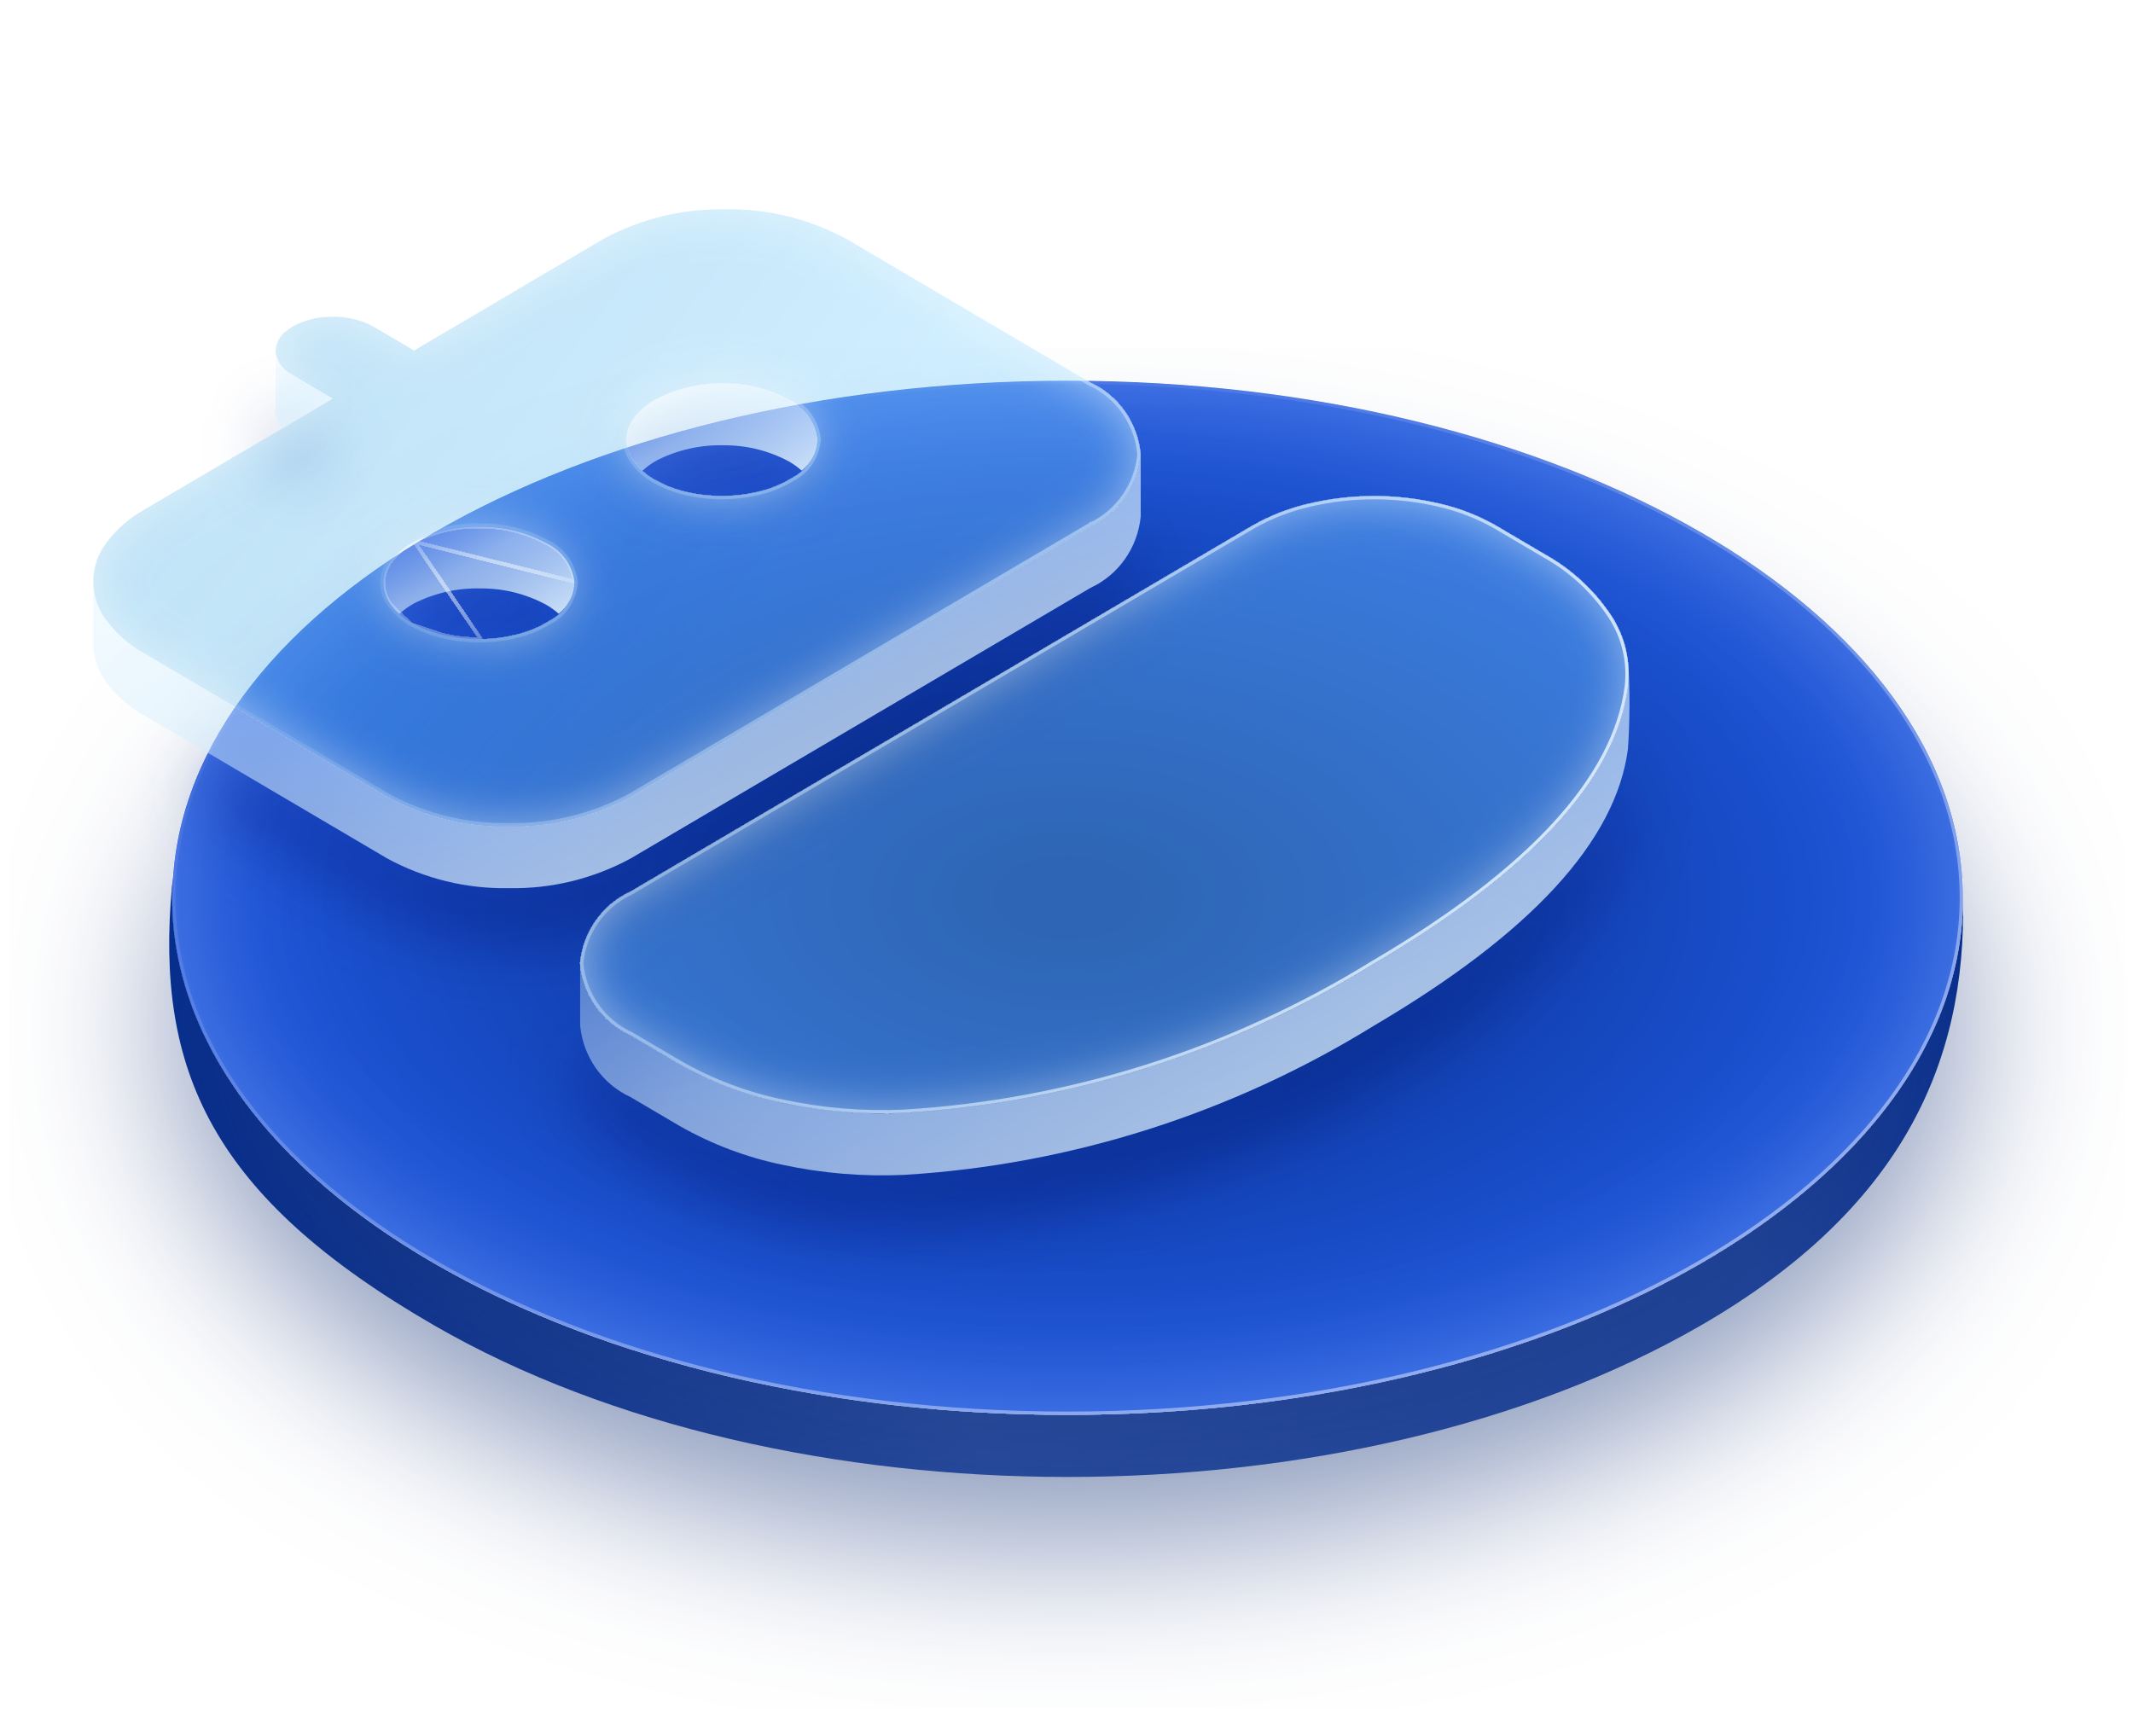
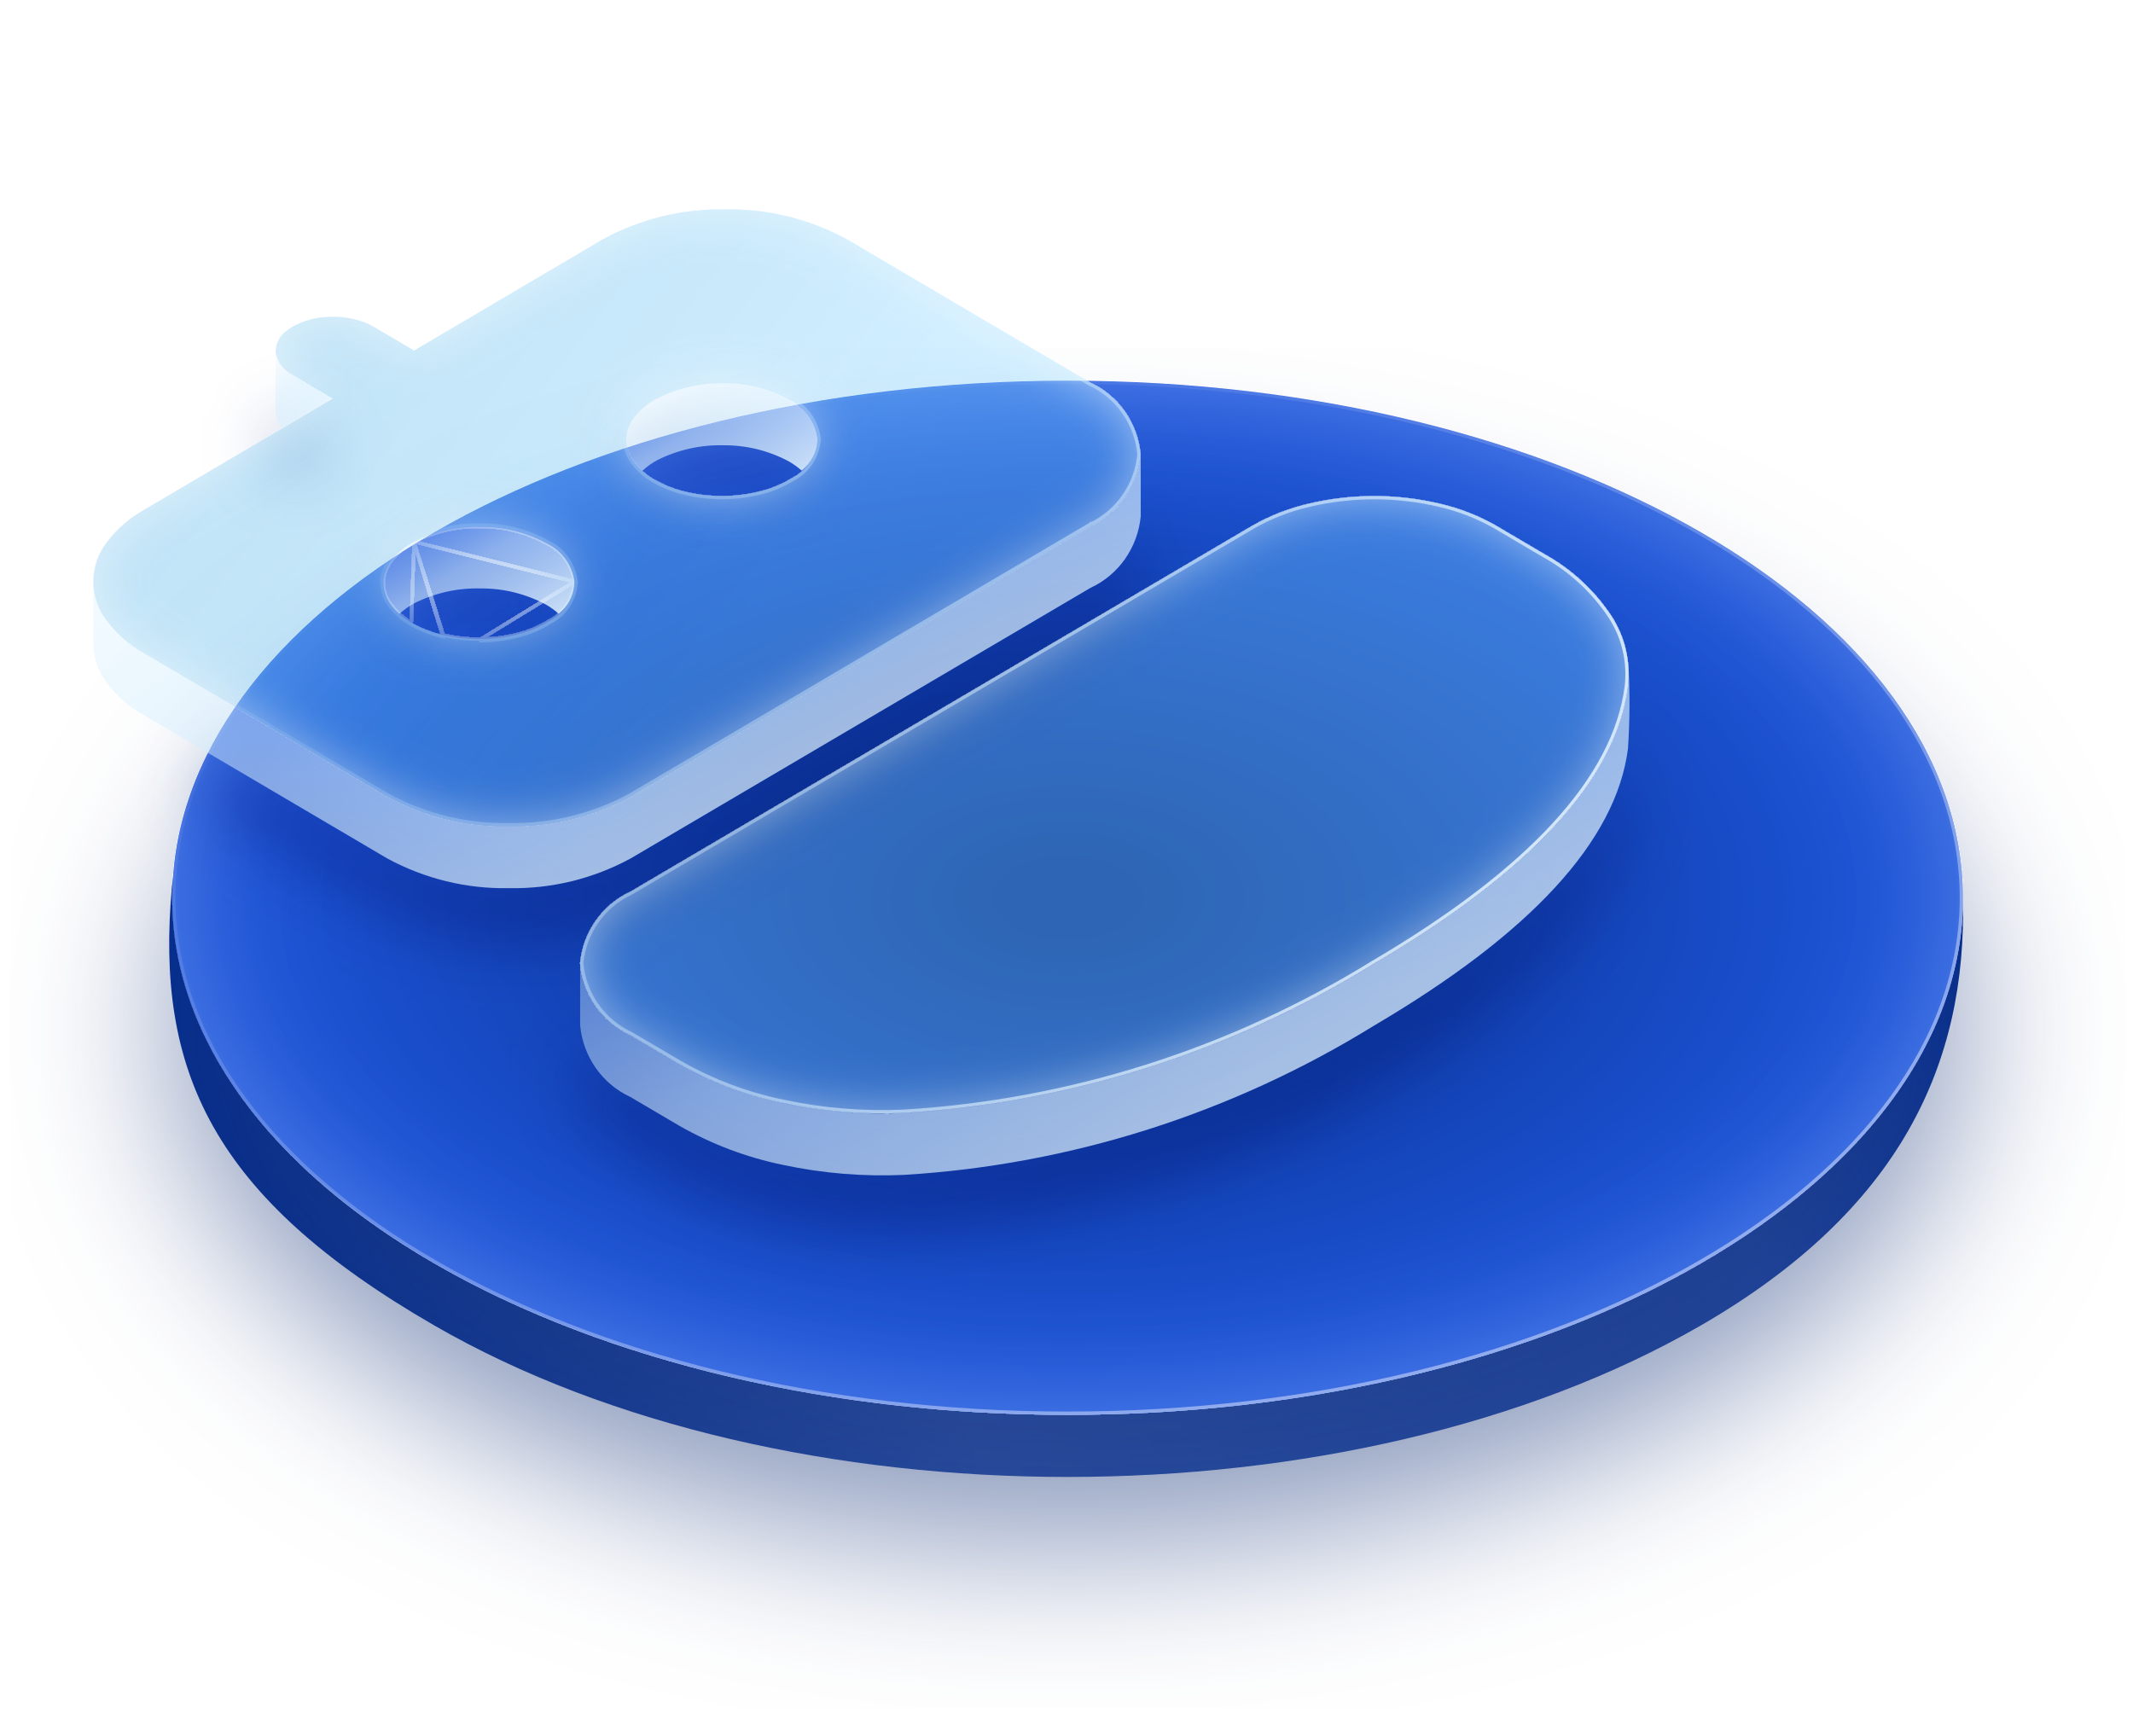
<svg xmlns="http://www.w3.org/2000/svg" width="86" height="70" viewBox="0 0 86 70" fill="none">
-   <path d="M79.142 36.214C79.142 41.546 75.605 46.876 68.569 50.945C54.471 59.087 31.614 59.088 17.516 50.945C9.993 46.599 6.525 40.812 7.033 35.121C6.989 35.326 6.956 35.533 6.933 35.742C6.255 43.171 8.541 48.274 17.516 53.452C31.614 61.595 54.471 61.593 68.569 53.452C76.641 48.788 79.307 42.875 79.142 36.214Z" fill="url(#paint0_linear_220_14890)" />
-   <g filter="url(#filter0_di_220_14890)">
-     <path d="M43.044 57.052C62.981 57.052 79.144 47.717 79.144 36.202C79.144 24.687 62.981 15.352 43.044 15.352C23.107 15.352 6.944 24.687 6.944 36.202C6.944 47.717 23.107 57.052 43.044 57.052Z" fill="url(#paint1_radial_220_14890)" />
-     <path d="M79.078 36.202C79.078 41.926 75.061 47.121 68.538 50.889C62.017 54.655 53.003 56.987 43.044 56.987C33.085 56.987 24.072 54.655 17.55 50.889C11.028 47.121 7.01 41.926 7.01 36.202C7.01 30.478 11.028 25.283 17.55 21.515C24.072 17.749 33.085 15.417 43.044 15.417C53.003 15.417 62.017 17.749 68.538 21.515C75.061 25.283 79.078 30.478 79.078 36.202Z" stroke="url(#paint2_linear_220_14890)" stroke-width="0.131" stroke-linejoin="round" />
+   <path d="M79.142 36.214C79.142 41.546 75.605 46.876 68.569 50.945C54.471 59.087 31.614 59.088 17.517 50.945C9.993 46.599 6.525 40.812 7.034 35.121C6.989 35.326 6.956 35.533 6.933 35.742C6.255 43.171 8.541 48.274 17.517 53.452C31.614 61.594 54.471 61.593 68.569 53.452C76.641 48.788 79.307 42.875 79.142 36.214Z" fill="url(#paint0_linear_5368_1219)" />
+   <g filter="url(#filter0_di_5368_1219)">
+     <path d="M43.044 57.052C62.982 57.052 79.144 47.717 79.144 36.202C79.144 24.686 62.982 15.351 43.044 15.351C23.107 15.351 6.945 24.686 6.945 36.202C6.945 47.717 23.107 57.052 43.044 57.052Z" fill="url(#paint1_radial_5368_1219)" />
+     <path d="M79.079 36.202C79.079 41.926 75.061 47.121 68.538 50.888C62.017 54.655 53.004 56.986 43.044 56.986C33.085 56.986 24.072 54.655 17.551 50.888C11.028 47.121 7.01 41.926 7.01 36.202C7.01 30.477 11.028 25.282 17.551 21.515C24.072 17.749 33.085 15.417 43.044 15.417C53.004 15.417 62.017 17.749 68.538 21.515C75.061 25.282 79.079 30.477 79.079 36.202Z" stroke="url(#paint2_linear_5368_1219)" stroke-width="0.131" stroke-linejoin="round" />
  </g>
-   <g style="mix-blend-mode:multiply" filter="url(#filter1_f_220_14890)">
-     <path d="M21.793 23.855C21.052 23.588 20.223 23.45 19.383 23.454C18.535 23.439 17.694 23.563 16.933 23.817C16.618 23.924 16.339 24.074 16.114 24.258C15.931 24.409 15.823 24.594 15.806 24.788C15.801 24.982 15.89 25.171 16.059 25.326C16.154 25.417 16.265 25.499 16.39 25.571C16.556 25.472 16.738 25.385 16.933 25.314C17.694 25.06 18.535 24.936 19.383 24.952C20.223 24.947 21.052 25.085 21.793 25.352C21.951 25.413 22.099 25.485 22.237 25.565C22.414 25.473 22.558 25.356 22.659 25.221C22.76 25.087 22.815 24.939 22.819 24.788C22.779 24.587 22.664 24.395 22.485 24.232C22.305 24.069 22.067 23.939 21.793 23.855V23.855Z" fill="#083090" fill-opacity="0.4" />
-     <path d="M31.592 18.192C30.851 17.925 30.023 17.788 29.182 17.792C28.334 17.776 27.494 17.901 26.733 18.155C26.417 18.262 26.138 18.412 25.914 18.596C25.73 18.746 25.622 18.932 25.606 19.126C25.601 19.32 25.689 19.508 25.859 19.664C25.954 19.755 26.065 19.837 26.19 19.909C26.356 19.809 26.538 19.723 26.733 19.652C27.494 19.398 28.334 19.274 29.182 19.29C30.023 19.285 30.851 19.423 31.592 19.69C31.75 19.751 31.899 19.822 32.036 19.903C32.213 19.811 32.358 19.694 32.459 19.559C32.559 19.425 32.614 19.277 32.619 19.126C32.579 18.925 32.464 18.733 32.284 18.57C32.105 18.407 31.867 18.277 31.592 18.192V18.192Z" fill="#083090" fill-opacity="0.4" />
-     <path d="M11.398 19.306L13.428 18.11L11.796 17.147C11.625 17.065 11.475 16.944 11.358 16.793C11.242 16.642 11.161 16.465 11.124 16.276C11.124 16.276 11.086 18.443 11.124 18.772C11.159 18.974 11.255 19.161 11.398 19.306V19.306Z" fill="#083090" fill-opacity="0.4" />
-     <path d="M43.963 25.764C44.521 25.508 45.004 25.106 45.361 24.598C45.718 24.091 45.937 23.496 45.996 22.874V20.379C45.937 21.001 45.718 21.596 45.361 22.103C45.004 22.611 44.521 23.013 43.963 23.269L25.429 34.178C23.92 34.996 22.231 35.408 20.523 35.375C18.814 35.408 17.125 34.996 15.616 34.178L9.08 30.37C9.08 30.757 8.2 32.359 8.2 32.359L15.616 36.673C17.125 37.491 18.814 37.903 20.523 37.87C22.231 37.904 23.92 37.491 25.429 36.673L43.963 25.764Z" fill="#083090" fill-opacity="0.4" />
-     <path d="M65.669 29.017C65.683 29.262 65.674 29.507 65.642 29.75C65.16 33.487 61.704 37.208 55.403 40.919C49.66 44.466 43.156 46.532 36.454 46.937C34.813 47.012 33.17 46.876 31.562 46.532C30.105 46.231 28.702 45.702 27.404 44.963L25.425 43.797C24.866 43.541 24.384 43.139 24.028 42.631C23.671 42.124 23.453 41.529 23.395 40.907C23.395 40.907 23.395 42.319 23.395 43.402C23.453 44.024 23.671 44.619 24.028 45.127C24.384 45.634 24.866 46.036 25.425 46.292L27.404 47.458C28.702 48.197 30.105 48.727 31.562 49.027C33.17 49.371 34.813 49.508 36.454 49.432C43.156 49.027 49.66 46.961 55.403 43.414C61.704 39.703 65.16 35.983 65.642 32.246C65.714 31.171 65.723 30.093 65.669 29.017V29.017Z" fill="#083090" fill-opacity="0.4" />
+   <g style="mix-blend-mode:multiply" filter="url(#filter1_f_5368_1219)">
+     <path d="M21.793 23.855C21.052 23.588 20.223 23.45 19.383 23.455C18.535 23.439 17.694 23.563 16.933 23.817C16.618 23.924 16.339 24.075 16.114 24.259C15.931 24.409 15.823 24.594 15.806 24.789C15.801 24.982 15.89 25.171 16.059 25.327C16.154 25.417 16.265 25.499 16.39 25.571C16.556 25.472 16.738 25.386 16.933 25.314C17.694 25.061 18.535 24.936 19.383 24.952C20.223 24.948 21.052 25.085 21.793 25.352C21.951 25.413 22.099 25.485 22.237 25.565C22.414 25.474 22.558 25.356 22.659 25.222C22.76 25.087 22.815 24.939 22.819 24.789C22.779 24.587 22.664 24.396 22.485 24.232C22.305 24.069 22.067 23.939 21.793 23.855Z" fill="#083090" fill-opacity="0.4" />
+     <path d="M31.592 18.193C30.851 17.926 30.023 17.788 29.182 17.793C28.334 17.777 27.494 17.901 26.733 18.155C26.417 18.262 26.138 18.413 25.914 18.597C25.73 18.747 25.622 18.932 25.606 19.127C25.601 19.32 25.689 19.509 25.859 19.665C25.954 19.755 26.065 19.837 26.19 19.909C26.356 19.81 26.538 19.724 26.733 19.652C27.494 19.399 28.334 19.274 29.182 19.29C30.023 19.286 30.851 19.423 31.592 19.69C31.75 19.752 31.899 19.823 32.036 19.903C32.213 19.812 32.358 19.694 32.459 19.56C32.559 19.425 32.614 19.277 32.619 19.127C32.579 18.925 32.464 18.734 32.284 18.57C32.105 18.407 31.867 18.277 31.592 18.193Z" fill="#083090" fill-opacity="0.4" />
+     <path d="M11.399 19.306L13.429 18.11L11.796 17.147C11.625 17.065 11.475 16.944 11.359 16.793C11.242 16.642 11.162 16.465 11.124 16.277C11.124 16.277 11.086 18.443 11.124 18.772C11.159 18.974 11.255 19.161 11.399 19.306Z" fill="#083090" fill-opacity="0.4" />
+     <path d="M43.963 25.764C44.521 25.508 45.004 25.106 45.361 24.599C45.718 24.091 45.937 23.496 45.996 22.874V20.379C45.937 21.001 45.718 21.596 45.361 22.103C45.004 22.611 44.521 23.013 43.963 23.269L25.429 34.178C23.92 34.996 22.231 35.408 20.523 35.375C18.814 35.408 17.125 34.996 15.616 34.178L9.08 30.37C9.08 30.758 8.2 32.359 8.2 32.359L15.616 36.673C17.125 37.491 18.814 37.903 20.523 37.871C22.231 37.904 23.92 37.491 25.429 36.673L43.963 25.764Z" fill="#083090" fill-opacity="0.4" />
+     <path d="M65.669 29.017C65.683 29.262 65.674 29.508 65.642 29.751C65.16 33.488 61.704 37.209 55.403 40.919C49.66 44.466 43.156 46.532 36.454 46.937C34.813 47.013 33.17 46.876 31.562 46.532C30.105 46.232 28.702 45.703 27.404 44.963L25.425 43.797C24.866 43.541 24.384 43.139 24.028 42.632C23.671 42.124 23.453 41.529 23.395 40.907C23.395 40.907 23.395 42.319 23.395 43.403C23.453 44.024 23.671 44.619 24.028 45.127C24.384 45.634 24.866 46.037 25.425 46.293L27.404 47.458C28.702 48.198 30.105 48.727 31.562 49.027C33.17 49.372 34.813 49.508 36.454 49.432C43.156 49.027 49.66 46.962 55.403 43.414C61.704 39.704 65.16 35.983 65.642 32.246C65.714 31.171 65.723 30.093 65.669 29.017Z" fill="#083090" fill-opacity="0.4" />
  </g>
-   <g filter="url(#filter2_b_220_14890)">
-     <path d="M22.036 21.906C21.221 21.463 20.311 21.234 19.387 21.241C18.455 21.215 17.531 21.422 16.695 21.843C16.348 22.021 16.042 22.271 15.795 22.577C15.593 22.827 15.475 23.135 15.457 23.458C15.451 23.779 15.548 24.093 15.734 24.352C15.839 24.502 15.961 24.638 16.098 24.758C16.28 24.593 16.481 24.45 16.695 24.331C17.531 23.91 18.455 23.703 19.387 23.729C20.311 23.722 21.221 23.951 22.036 24.394C22.209 24.496 22.373 24.614 22.524 24.748C22.718 24.596 22.877 24.401 22.988 24.177C23.099 23.954 23.159 23.708 23.164 23.458C23.12 23.123 22.994 22.805 22.797 22.533C22.599 22.262 22.337 22.046 22.036 21.906V21.906Z" fill="url(#paint3_linear_220_14890)" />
-     <path d="M31.833 16.135C31.018 15.693 30.108 15.464 29.184 15.472C28.253 15.445 27.329 15.651 26.494 16.072C26.146 16.25 25.839 16.5 25.592 16.806C25.39 17.055 25.272 17.364 25.254 17.686C25.248 18.007 25.346 18.321 25.531 18.58C25.636 18.73 25.758 18.867 25.895 18.987C26.077 18.82 26.278 18.676 26.494 18.558C27.329 18.137 28.253 17.931 29.184 17.956C30.108 17.95 31.018 18.178 31.833 18.621C32.006 18.724 32.17 18.843 32.321 18.977C32.516 18.824 32.674 18.629 32.785 18.406C32.896 18.183 32.956 17.937 32.961 17.686C32.917 17.352 32.79 17.034 32.593 16.762C32.396 16.491 32.134 16.275 31.833 16.135V16.135Z" fill="url(#paint4_linear_220_14890)" />
-     <path d="M11.396 17.251L13.427 16.055L11.793 15.092C11.623 15.01 11.473 14.889 11.357 14.738C11.24 14.586 11.159 14.41 11.122 14.221C11.122 14.221 11.084 16.388 11.122 16.716C11.157 16.919 11.253 17.105 11.396 17.251V17.251Z" fill="url(#paint5_linear_220_14890)" />
-     <path d="M43.96 23.709C44.519 23.453 45.001 23.051 45.358 22.543C45.715 22.036 45.934 21.441 45.993 20.819V18.324C45.934 18.946 45.715 19.541 45.358 20.048C45.001 20.556 44.519 20.958 43.96 21.214L25.426 32.122C23.917 32.941 22.229 33.353 20.52 33.32C18.811 33.353 17.123 32.941 15.614 32.122L5.794 26.338C5.207 26.011 4.694 25.561 4.289 25.017C3.956 24.565 3.771 24.017 3.761 23.452V25.947C3.771 26.513 3.956 27.061 4.289 27.512C4.694 28.056 5.207 28.506 5.794 28.833L15.614 34.618C17.123 35.436 18.811 35.848 20.52 35.815C22.229 35.848 23.917 35.436 25.426 34.618L43.96 23.709Z" fill="url(#paint6_linear_220_14890)" />
-     <path d="M65.665 26.961C65.678 27.206 65.669 27.452 65.638 27.695C65.156 31.432 61.7 35.153 55.398 38.864C49.655 42.411 43.151 44.476 36.45 44.882C34.809 44.957 33.165 44.821 31.558 44.477C30.1 44.176 28.698 43.647 27.4 42.907L25.42 41.742C24.862 41.486 24.38 41.084 24.023 40.576C23.667 40.069 23.448 39.474 23.39 38.852C23.39 38.852 23.39 40.264 23.39 41.347C23.448 41.969 23.667 42.564 24.023 43.071C24.38 43.579 24.862 43.981 25.42 44.237L27.4 45.403C28.698 46.142 30.1 46.672 31.558 46.972C33.165 47.316 34.809 47.452 36.45 47.377C43.151 46.972 49.655 44.906 55.398 41.359C61.7 37.648 65.156 33.928 65.638 30.191C65.709 29.116 65.718 28.037 65.665 26.961V26.961Z" fill="url(#paint7_linear_220_14890)" />
+   <g filter="url(#filter2_b_5368_1219)">
+     <path d="M22.036 21.906C21.221 21.463 20.311 21.234 19.387 21.241C18.455 21.215 17.531 21.422 16.695 21.843C16.348 22.021 16.041 22.271 15.794 22.577C15.593 22.826 15.475 23.135 15.456 23.458C15.451 23.779 15.548 24.093 15.734 24.352C15.839 24.502 15.961 24.638 16.098 24.758C16.28 24.593 16.481 24.45 16.695 24.331C17.531 23.91 18.455 23.703 19.387 23.729C20.311 23.722 21.221 23.951 22.036 24.394C22.209 24.496 22.372 24.614 22.524 24.748C22.718 24.596 22.877 24.401 22.988 24.177C23.099 23.954 23.159 23.708 23.164 23.458C23.12 23.123 22.994 22.805 22.796 22.533C22.599 22.262 22.337 22.046 22.036 21.906Z" fill="url(#paint3_linear_5368_1219)" />
+     <path d="M31.833 16.135C31.018 15.692 30.108 15.464 29.184 15.471C28.253 15.445 27.329 15.651 26.494 16.072C26.146 16.25 25.839 16.5 25.592 16.806C25.39 17.055 25.272 17.363 25.254 17.686C25.248 18.007 25.346 18.321 25.531 18.58C25.636 18.73 25.758 18.867 25.895 18.987C26.077 18.82 26.278 18.676 26.494 18.558C27.329 18.137 28.253 17.931 29.184 17.956C30.108 17.95 31.018 18.178 31.833 18.621C32.006 18.724 32.17 18.842 32.321 18.976C32.516 18.824 32.674 18.629 32.785 18.406C32.896 18.183 32.956 17.937 32.961 17.686C32.917 17.352 32.79 17.034 32.593 16.762C32.396 16.491 32.134 16.275 31.833 16.135Z" fill="url(#paint4_linear_5368_1219)" />
+     <path d="M11.396 17.25L13.426 16.054L11.793 15.091C11.623 15.01 11.473 14.888 11.357 14.737C11.24 14.586 11.159 14.409 11.121 14.221C11.121 14.221 11.084 16.387 11.121 16.716C11.157 16.919 11.253 17.105 11.396 17.25Z" fill="url(#paint5_linear_5368_1219)" />
+     <path d="M43.96 23.709C44.519 23.453 45.001 23.05 45.358 22.543C45.715 22.035 45.934 21.44 45.993 20.819V18.323C45.934 18.945 45.715 19.54 45.358 20.048C45.001 20.555 44.519 20.957 43.96 21.213L25.426 32.122C23.917 32.941 22.229 33.353 20.52 33.32C18.811 33.353 17.123 32.94 15.614 32.122L5.794 26.337C5.207 26.011 4.694 25.56 4.289 25.017C3.956 24.565 3.771 24.017 3.761 23.452V25.947C3.771 26.512 3.956 27.06 4.289 27.512C4.694 28.056 5.207 28.506 5.794 28.833L15.614 34.617C17.123 35.436 18.811 35.848 20.52 35.815C22.229 35.848 23.917 35.436 25.426 34.617L43.96 23.709Z" fill="url(#paint6_linear_5368_1219)" />
+     <path d="M65.665 26.961C65.678 27.206 65.669 27.452 65.638 27.695C65.156 31.432 61.7 35.153 55.398 38.864C49.655 42.411 43.151 44.476 36.45 44.882C34.809 44.957 33.165 44.821 31.558 44.476C30.101 44.176 28.698 43.647 27.4 42.907L25.42 41.742C24.862 41.486 24.38 41.084 24.023 40.576C23.667 40.068 23.448 39.474 23.39 38.852C23.39 38.852 23.39 40.264 23.39 41.347C23.448 41.969 23.667 42.564 24.023 43.071C24.38 43.579 24.862 43.981 25.42 44.237L27.4 45.403C28.698 46.142 30.101 46.671 31.558 46.972C33.165 47.316 34.809 47.452 36.45 47.377C43.151 46.971 49.655 44.906 55.398 41.359C61.7 37.648 65.156 33.927 65.638 30.19C65.709 29.116 65.719 28.037 65.665 26.961Z" fill="url(#paint7_linear_5368_1219)" />
  </g>
-   <g filter="url(#filter3_bi_220_14890)">
-     <path d="M50.503 21.195C51.208 20.794 51.965 20.497 52.753 20.315C54.5 19.9 56.317 19.9 58.063 20.315C58.851 20.497 59.61 20.794 60.315 21.195L62.286 22.356C63.351 22.946 64.263 23.786 64.948 24.806C65.51 25.651 65.754 26.675 65.636 27.689C65.154 31.426 61.698 35.147 55.396 38.857C49.653 42.404 43.149 44.47 36.447 44.875C34.807 44.951 33.163 44.815 31.556 44.47C30.099 44.17 28.696 43.641 27.398 42.901L25.418 41.736C24.86 41.48 24.378 41.077 24.021 40.57C23.665 40.062 23.446 39.467 23.388 38.846C23.447 38.224 23.666 37.63 24.023 37.122C24.381 36.615 24.863 36.213 25.421 35.957L50.504 21.194L50.503 21.195ZM11.589 13.309L11.793 13.172C12.248 12.923 12.754 12.787 13.271 12.776C13.803 12.749 14.334 12.843 14.826 13.051L15.063 13.172L16.695 14.135L24.32 9.64C25.829 8.822 27.518 8.41 29.226 8.443C30.935 8.41 32.624 8.822 34.133 9.64L43.956 15.426C44.515 15.682 44.997 16.084 45.354 16.591C45.711 17.099 45.929 17.694 45.988 18.316C45.931 18.938 45.713 19.534 45.357 20.043C45.001 20.552 44.519 20.956 43.961 21.213L25.427 32.122C23.918 32.94 22.229 33.352 20.52 33.319C18.812 33.352 17.123 32.94 15.614 32.122L5.795 26.337C5.207 26.01 4.694 25.56 4.29 25.016C3.947 24.569 3.761 24.018 3.761 23.451C3.761 22.884 3.947 22.333 4.29 21.887C4.695 21.343 5.208 20.893 5.795 20.566L13.42 16.07L11.787 15.107C11.617 15.025 11.467 14.904 11.35 14.753C11.233 14.602 11.153 14.425 11.115 14.237C11.107 14.055 11.146 13.875 11.228 13.714C11.31 13.552 11.432 13.416 11.583 13.319L11.787 13.181L11.58 13.321L11.589 13.309ZM16.696 21.843C16.349 22.021 16.043 22.271 15.796 22.577C15.594 22.826 15.476 23.134 15.457 23.457C15.452 23.778 15.549 24.092 15.735 24.351C15.961 24.664 16.252 24.922 16.585 25.108C16.988 25.338 17.422 25.507 17.872 25.609C18.369 25.725 18.878 25.78 19.388 25.773C19.895 25.769 20.4 25.702 20.892 25.574C21.333 25.463 21.755 25.284 22.143 25.043C22.436 24.895 22.685 24.67 22.865 24.391C23.044 24.113 23.148 23.79 23.165 23.457C23.122 23.121 22.997 22.801 22.799 22.529C22.602 22.256 22.339 22.039 22.037 21.898C21.222 21.455 20.312 21.226 19.388 21.234C18.456 21.209 17.531 21.419 16.696 21.843ZM26.494 16.071C26.147 16.249 25.839 16.499 25.592 16.805C25.391 17.055 25.272 17.363 25.254 17.686C25.249 18.007 25.346 18.321 25.532 18.58C25.758 18.892 26.048 19.15 26.382 19.337C26.785 19.567 27.218 19.735 27.668 19.838C28.664 20.067 29.699 20.055 30.69 19.802C31.13 19.691 31.552 19.511 31.94 19.271C32.233 19.123 32.482 18.898 32.661 18.62C32.841 18.341 32.944 18.019 32.961 17.686C32.919 17.35 32.793 17.03 32.595 16.757C32.398 16.484 32.136 16.267 31.833 16.126C31.018 15.683 30.108 15.455 29.185 15.462C28.252 15.44 27.328 15.65 26.494 16.076V16.071Z" fill="url(#paint8_linear_220_14890)" fill-opacity="0.35" />
-     <path d="M16.666 21.784L16.667 21.784C17.511 21.355 18.446 21.144 19.389 21.168C20.322 21.161 21.243 21.392 22.067 21.84C22.378 21.985 22.649 22.209 22.852 22.49C23.056 22.772 23.186 23.102 23.23 23.449L23.231 23.461L23.23 23.461C23.213 23.805 23.106 24.138 22.92 24.427C22.735 24.714 22.478 24.946 22.176 25.1C21.782 25.344 21.355 25.525 20.908 25.637C20.411 25.766 19.901 25.834 19.389 25.839M16.666 21.784L19.388 25.773M16.666 21.784C16.311 21.967 15.997 22.223 15.745 22.535M16.666 21.784L16.696 21.843M19.389 25.839L19.388 25.773M19.389 25.839C19.389 25.839 19.389 25.839 19.389 25.839L19.388 25.773M19.389 25.839C18.874 25.846 18.359 25.79 17.857 25.673M19.388 25.773C18.878 25.78 18.369 25.725 17.872 25.609M17.857 25.673C17.857 25.673 17.857 25.673 17.857 25.673L17.872 25.609M17.857 25.673C17.401 25.569 16.961 25.398 16.553 25.166M17.857 25.673C17.857 25.673 17.857 25.673 17.857 25.673L17.872 25.609M17.872 25.609L16.553 25.166M16.553 25.166C16.553 25.166 16.553 25.166 16.554 25.166L16.585 25.109L16.553 25.166C16.553 25.166 16.553 25.166 16.553 25.166ZM16.553 25.166C16.211 24.974 15.914 24.71 15.682 24.39L15.682 24.389C15.488 24.119 15.386 23.791 15.392 23.456L15.392 23.454L15.392 23.454C15.411 23.117 15.534 22.796 15.745 22.535M16.553 25.166L15.735 24.351C15.549 24.092 15.452 23.778 15.457 23.457C15.476 23.134 15.594 22.826 15.796 22.577M15.745 22.535L15.796 22.577M15.745 22.535C15.745 22.535 15.745 22.535 15.745 22.535L15.796 22.577M15.796 22.577C16.043 22.271 16.349 22.021 16.696 21.843M16.696 21.843C17.531 21.419 18.456 21.209 19.388 21.234C20.312 21.226 21.222 21.455 22.037 21.898C22.339 22.039 22.602 22.256 22.799 22.529C22.997 22.801 23.122 23.121 23.165 23.457L16.696 21.843ZM25.454 36.013L50.535 21.252L50.535 21.252C51.235 20.854 51.986 20.559 52.768 20.379L52.768 20.378C54.505 19.966 56.311 19.966 58.048 20.378L58.049 20.379C58.83 20.559 59.582 20.854 60.282 21.252C60.282 21.252 60.282 21.252 60.283 21.252L62.253 22.413L62.254 22.414C63.31 22.999 64.215 23.831 64.893 24.843C65.447 25.674 65.687 26.682 65.57 27.681C65.093 31.385 61.662 35.092 55.363 38.801L55.361 38.801C49.628 42.343 43.135 44.405 36.444 44.81C34.809 44.885 33.171 44.749 31.57 44.406L31.569 44.406C30.119 44.107 28.723 43.58 27.431 42.844C27.43 42.844 27.43 42.844 27.43 42.844L25.451 41.679L25.451 41.679L25.445 41.676C24.898 41.425 24.425 41.03 24.075 40.532C23.726 40.035 23.512 39.454 23.454 38.846C23.513 38.237 23.728 37.656 24.077 37.16C24.427 36.662 24.901 36.268 25.448 36.017L25.448 36.017L25.454 36.013ZM11.402 14.713C11.293 14.571 11.217 14.405 11.181 14.229C11.174 14.06 11.21 13.893 11.286 13.743C11.363 13.592 11.478 13.465 11.618 13.374L11.618 13.374L11.62 13.374L11.824 13.236L11.824 13.236L11.824 13.236L11.822 13.232L11.827 13.229C12.272 12.985 12.767 12.852 13.272 12.842L13.272 12.842L13.274 12.842C13.795 12.815 14.316 12.907 14.798 13.11L15.032 13.23L16.662 14.192L16.695 14.211L16.728 14.192L24.352 9.697C25.851 8.885 27.528 8.476 29.225 8.509L29.225 8.509L29.228 8.509C30.924 8.476 32.602 8.884 34.1 9.697C34.101 9.697 34.101 9.697 34.101 9.697L43.923 15.482L43.923 15.482L43.929 15.485C44.477 15.736 44.95 16.131 45.3 16.629C45.649 17.126 45.864 17.707 45.922 18.316C45.865 18.925 45.652 19.508 45.303 20.005C44.954 20.505 44.481 20.901 43.933 21.154L43.933 21.153L43.928 21.157L25.395 32.064C25.395 32.064 25.395 32.064 25.394 32.065C23.896 32.877 22.219 33.286 20.522 33.254L20.522 33.254L20.519 33.254C18.822 33.286 17.145 32.877 15.647 32.065L5.828 26.281L5.828 26.281L5.827 26.28C5.247 25.957 4.741 25.514 4.343 24.977L4.342 24.976C4.008 24.541 3.827 24.004 3.827 23.451C3.827 22.899 4.008 22.362 4.342 21.927L4.342 21.926C4.742 21.39 5.248 20.946 5.827 20.623L5.827 20.623L5.828 20.622L13.454 16.126L13.549 16.07L13.454 16.013L11.821 15.051L11.821 15.05L11.816 15.048C11.654 14.971 11.512 14.856 11.402 14.713ZM25.479 18.618C25.711 18.938 26.008 19.203 26.35 19.394C26.758 19.627 27.197 19.798 27.654 19.902C28.66 20.133 29.705 20.121 30.706 19.866C31.152 19.753 31.579 19.571 31.972 19.328C32.274 19.175 32.531 18.943 32.717 18.655C32.902 18.367 33.009 18.034 33.027 17.689L33.028 17.689L33.026 17.678C32.982 17.331 32.852 17 32.648 16.718C32.445 16.437 32.175 16.213 31.863 16.067C31.039 15.62 30.119 15.39 29.185 15.397C28.278 15.375 27.378 15.571 26.56 15.97V15.964L26.464 16.013C26.108 16.195 25.794 16.451 25.541 16.764C25.331 17.024 25.207 17.346 25.189 17.682L25.189 17.682L25.189 17.685C25.183 18.02 25.285 18.347 25.478 18.618L25.479 18.618Z" stroke="url(#paint9_linear_220_14890)" stroke-width="0.131" />
+   <g filter="url(#filter3_bi_5368_1219)">
+     <path d="M50.503 21.195C51.208 20.794 51.965 20.497 52.753 20.315C54.5 19.9 56.317 19.9 58.063 20.315C58.851 20.497 59.61 20.794 60.315 21.195L62.286 22.356C63.351 22.946 64.263 23.786 64.948 24.806C65.51 25.651 65.754 26.675 65.636 27.689C65.154 31.426 61.698 35.147 55.396 38.857C49.653 42.404 43.149 44.47 36.447 44.875C34.807 44.951 33.163 44.815 31.556 44.47C30.099 44.17 28.696 43.641 27.398 42.901L25.418 41.736C24.86 41.48 24.378 41.077 24.021 40.57C23.665 40.062 23.446 39.467 23.388 38.846C23.447 38.224 23.666 37.63 24.023 37.122C24.381 36.615 24.863 36.213 25.421 35.957L50.504 21.194L50.503 21.195ZM11.589 13.309L11.793 13.172C12.248 12.923 12.754 12.787 13.271 12.776C13.803 12.749 14.334 12.843 14.826 13.051L15.063 13.172L16.695 14.135L24.32 9.64C25.829 8.822 27.518 8.41 29.226 8.443C30.935 8.41 32.624 8.822 34.133 9.64L43.956 15.426C44.515 15.682 44.997 16.084 45.354 16.591C45.711 17.099 45.929 17.694 45.988 18.316C45.931 18.938 45.713 19.534 45.357 20.043C45.001 20.552 44.519 20.956 43.961 21.213L25.427 32.122C23.918 32.94 22.229 33.352 20.52 33.319C18.812 33.352 17.123 32.94 15.614 32.122L5.795 26.337C5.207 26.01 4.694 25.56 4.29 25.016C3.947 24.569 3.761 24.018 3.761 23.451C3.761 22.884 3.947 22.333 4.29 21.887C4.695 21.343 5.208 20.893 5.795 20.566L13.42 16.07L11.787 15.107C11.617 15.025 11.467 14.904 11.35 14.753C11.233 14.602 11.153 14.425 11.115 14.237C11.107 14.055 11.146 13.875 11.228 13.714C11.31 13.552 11.432 13.416 11.583 13.319L11.787 13.181L11.58 13.321L11.589 13.309ZM16.696 21.843C16.349 22.021 16.043 22.271 15.796 22.577C15.594 22.826 15.476 23.134 15.457 23.457C15.452 23.778 15.549 24.092 15.735 24.351C15.961 24.664 16.252 24.922 16.585 25.108C16.988 25.338 17.422 25.507 17.872 25.609C18.369 25.725 18.878 25.78 19.388 25.773C19.895 25.769 20.4 25.702 20.892 25.574C21.333 25.463 21.755 25.284 22.143 25.043C22.436 24.895 22.685 24.67 22.865 24.391C23.044 24.113 23.148 23.79 23.165 23.457C23.122 23.121 22.997 22.801 22.799 22.529C22.602 22.256 22.339 22.039 22.037 21.898C21.222 21.455 20.312 21.226 19.388 21.234C18.456 21.209 17.531 21.419 16.696 21.843ZM26.494 16.071C26.147 16.249 25.839 16.499 25.592 16.805C25.391 17.055 25.272 17.363 25.254 17.686C25.249 18.007 25.346 18.321 25.532 18.58C25.758 18.892 26.048 19.15 26.382 19.337C26.785 19.567 27.218 19.735 27.668 19.838C28.664 20.067 29.699 20.055 30.69 19.802C31.13 19.691 31.552 19.511 31.94 19.271C32.233 19.123 32.482 18.898 32.661 18.62C32.841 18.341 32.944 18.019 32.961 17.686C32.919 17.35 32.793 17.03 32.595 16.757C32.398 16.484 32.136 16.267 31.833 16.126C31.018 15.683 30.108 15.455 29.185 15.462C28.252 15.44 27.328 15.65 26.494 16.076V16.071Z" fill="url(#paint8_linear_5368_1219)" fill-opacity="0.35" />
+     <path d="M16.666 21.784L16.667 21.784C17.511 21.355 18.446 21.144 19.389 21.168C20.322 21.161 21.243 21.392 22.067 21.84C22.378 21.985 22.649 22.209 22.852 22.49C23.056 22.772 23.186 23.102 23.23 23.449L23.232 23.461L23.23 23.461C23.213 23.805 23.106 24.138 22.92 24.427C22.735 24.714 22.478 24.946 22.176 25.1C21.782 25.344 21.355 25.525 20.908 25.637C20.411 25.766 19.901 25.834 19.389 25.839C19.389 25.839 19.389 25.839 19.389 25.839L19.388 25.773M16.666 21.784L17.872 25.609C18.369 25.725 18.878 25.78 19.388 25.773M16.666 21.784C16.311 21.967 15.997 22.223 15.745 22.535M16.666 21.784L17.857 25.673C17.401 25.569 16.961 25.398 16.553 25.166C16.211 24.974 15.914 24.71 15.682 24.39L15.682 24.389C15.488 24.119 15.386 23.791 15.392 23.456L15.392 23.454L15.392 23.454C15.411 23.117 15.534 22.796 15.745 22.535M19.388 25.773C19.895 25.769 20.4 25.702 20.892 25.574C21.333 25.463 21.755 25.284 22.143 25.043C22.436 24.895 22.685 24.67 22.865 24.391C23.044 24.113 23.148 23.79 23.165 23.457M19.388 25.773L23.165 23.457M15.745 22.535L15.796 22.577M15.745 22.535C15.745 22.535 15.745 22.535 15.745 22.535L15.796 22.577M15.796 22.577C16.043 22.271 16.349 22.021 16.696 21.843M15.796 22.577C15.594 22.826 15.476 23.134 15.457 23.457C15.452 23.778 15.549 24.092 15.735 24.351C15.961 24.664 16.252 24.922 16.585 25.108L16.696 21.843M16.696 21.843C17.531 21.419 18.456 21.209 19.388 21.234C20.312 21.226 21.222 21.455 22.037 21.898C22.339 22.039 22.602 22.256 22.799 22.529C22.997 22.801 23.122 23.121 23.165 23.457M16.696 21.843L23.165 23.457M25.454 36.013L50.535 21.252L50.535 21.252C51.235 20.854 51.986 20.559 52.768 20.379L52.768 20.378C54.505 19.966 56.311 19.966 58.048 20.378L58.049 20.379C58.83 20.559 59.582 20.854 60.282 21.252C60.282 21.252 60.282 21.252 60.283 21.252L62.253 22.413L62.254 22.414C63.31 22.999 64.215 23.831 64.893 24.843C65.447 25.675 65.687 26.682 65.57 27.681C65.093 31.385 61.662 35.092 55.363 38.801L55.361 38.801C49.628 42.343 43.135 44.405 36.444 44.81C34.809 44.885 33.171 44.749 31.57 44.406L31.569 44.406C30.119 44.107 28.723 43.58 27.431 42.844C27.43 42.844 27.43 42.844 27.43 42.844L25.451 41.679L25.451 41.679L25.445 41.676C24.898 41.425 24.425 41.03 24.075 40.532C23.726 40.035 23.512 39.454 23.454 38.846C23.513 38.237 23.728 37.656 24.077 37.16C24.427 36.662 24.901 36.268 25.448 36.017L25.448 36.017L25.454 36.013ZM11.402 14.713C11.293 14.571 11.217 14.405 11.181 14.229C11.174 14.06 11.21 13.893 11.286 13.743C11.363 13.592 11.478 13.465 11.618 13.374L11.618 13.374L11.62 13.374L11.824 13.236L11.824 13.236L11.822 13.232L11.827 13.229C12.272 12.985 12.767 12.852 13.272 12.842L13.272 12.842L13.274 12.842C13.795 12.815 14.316 12.907 14.798 13.11L15.032 13.23L16.662 14.192L16.695 14.211L16.728 14.192L24.352 9.697C25.851 8.885 27.528 8.476 29.225 8.509L29.225 8.509L29.228 8.509C30.924 8.476 32.602 8.884 34.1 9.697C34.101 9.697 34.101 9.697 34.101 9.697L43.923 15.482L43.923 15.482L43.929 15.485C44.477 15.736 44.95 16.131 45.3 16.629C45.649 17.126 45.864 17.707 45.922 18.316C45.865 18.925 45.652 19.508 45.303 20.005C44.954 20.505 44.481 20.901 43.933 21.154L43.933 21.153L43.928 21.157L25.395 32.064C25.395 32.064 25.395 32.064 25.394 32.065C23.896 32.877 22.219 33.286 20.522 33.254V33.254L20.519 33.254C18.822 33.286 17.145 32.877 15.647 32.065L5.828 26.281L5.828 26.281L5.827 26.28C5.247 25.957 4.741 25.514 4.343 24.977L4.342 24.976C4.008 24.541 3.827 24.004 3.827 23.451C3.827 22.899 4.008 22.362 4.342 21.927L4.342 21.926C4.742 21.39 5.248 20.946 5.827 20.623L5.827 20.623L5.828 20.622L13.454 16.126L13.549 16.07L13.454 16.013L11.821 15.051L11.821 15.05L11.816 15.048C11.654 14.971 11.512 14.856 11.402 14.713ZM25.479 18.618C25.711 18.938 26.008 19.203 26.35 19.394C26.758 19.627 27.197 19.798 27.654 19.902C28.66 20.133 29.705 20.121 30.706 19.866C31.152 19.753 31.579 19.571 31.972 19.328C32.274 19.175 32.531 18.943 32.717 18.655C32.902 18.367 33.009 18.034 33.027 17.689L33.028 17.689L33.026 17.678C32.982 17.331 32.852 17 32.648 16.718C32.445 16.437 32.175 16.213 31.863 16.067C31.039 15.62 30.119 15.39 29.185 15.397C28.278 15.375 27.378 15.571 26.56 15.97V15.964L26.464 16.013C26.108 16.195 25.794 16.451 25.541 16.764C25.331 17.024 25.207 17.346 25.189 17.682L25.189 17.682L25.189 17.685C25.183 18.02 25.285 18.347 25.478 18.618L25.479 18.618Z" stroke="url(#paint9_linear_5368_1219)" stroke-width="0.131" />
  </g>
  <defs>
-     <filter id="filter0_di_220_14890" x="0.389" y="14.04" width="85.311" height="54.812" filterUnits="userSpaceOnUse" color-interpolation-filters="sRGB">
+     <filter id="filter0_di_5368_1219" x="0.389" y="14.04" width="85.311" height="54.812" filterUnits="userSpaceOnUse" color-interpolation-filters="sRGB">
      <feFlood flood-opacity="0" result="BackgroundImageFix" />
      <feColorMatrix in="SourceAlpha" type="matrix" values="0 0 0 0 0 0 0 0 0 0 0 0 0 0 0 0 0 0 127 0" result="hardAlpha" />
      <feOffset dy="5.244" />
      <feGaussianBlur stdDeviation="3.278" />
      <feComposite in2="hardAlpha" operator="out" />
      <feColorMatrix type="matrix" values="0 0 0 0 0.098 0 0 0 0 0.212 0 0 0 0 0.482 0 0 0 0.5 0" />
-       <feBlend mode="normal" in2="BackgroundImageFix" result="effect1_dropShadow_220_14890" />
-       <feBlend mode="normal" in="SourceGraphic" in2="effect1_dropShadow_220_14890" result="shape" />
+       <feBlend mode="normal" in2="BackgroundImageFix" result="effect1_dropShadow_5368_1219" />
+       <feBlend mode="normal" in="SourceGraphic" in2="effect1_dropShadow_5368_1219" result="shape" />
      <feColorMatrix in="SourceAlpha" type="matrix" values="0 0 0 0 0 0 0 0 0 0 0 0 0 0 0 0 0 0 127 0" result="hardAlpha" />
      <feOffset />
      <feGaussianBlur stdDeviation="2.622" />
      <feComposite in2="hardAlpha" operator="arithmetic" k2="-1" k3="1" />
      <feColorMatrix type="matrix" values="0 0 0 0 1 0 0 0 0 1 0 0 0 0 1 0 0 0 0.25 0" />
-       <feBlend mode="normal" in2="shape" result="effect2_innerShadow_220_14890" />
+       <feBlend mode="normal" in2="shape" result="effect2_innerShadow_5368_1219" />
    </filter>
-     <filter id="filter1_f_220_14890" x="5.578" y="13.654" width="62.748" height="38.42" filterUnits="userSpaceOnUse" color-interpolation-filters="sRGB">
+     <filter id="filter1_f_5368_1219" x="5.578" y="13.654" width="62.748" height="38.42" filterUnits="userSpaceOnUse" color-interpolation-filters="sRGB">
      <feFlood flood-opacity="0" result="BackgroundImageFix" />
      <feBlend mode="normal" in="SourceGraphic" in2="BackgroundImageFix" result="shape" />
-       <feGaussianBlur stdDeviation="1.311" result="effect1_foregroundBlur_220_14890" />
+       <feGaussianBlur stdDeviation="1.311" result="effect1_foregroundBlur_5368_1219" />
    </filter>
-     <filter id="filter2_b_220_14890" x="2.45" y="12.91" width="64.56" height="35.798" filterUnits="userSpaceOnUse" color-interpolation-filters="sRGB">
+     <filter id="filter2_b_5368_1219" x="2.45" y="12.91" width="64.56" height="35.798" filterUnits="userSpaceOnUse" color-interpolation-filters="sRGB">
      <feFlood flood-opacity="0" result="BackgroundImageFix" />
      <feGaussianBlur in="BackgroundImageFix" stdDeviation="0.656" />
-       <feComposite in2="SourceAlpha" operator="in" result="effect1_backgroundBlur_220_14890" />
-       <feBlend mode="normal" in="SourceGraphic" in2="effect1_backgroundBlur_220_14890" result="shape" />
+       <feComposite in2="SourceAlpha" operator="in" result="effect1_backgroundBlur_5368_1219" />
+       <feBlend mode="normal" in="SourceGraphic" in2="effect1_backgroundBlur_5368_1219" result="shape" />
    </filter>
-     <filter id="filter3_bi_220_14890" x="-0.172" y="4.508" width="69.77" height="44.321" filterUnits="userSpaceOnUse" color-interpolation-filters="sRGB">
+     <filter id="filter3_bi_5368_1219" x="-0.172" y="4.508" width="69.77" height="44.321" filterUnits="userSpaceOnUse" color-interpolation-filters="sRGB">
      <feFlood flood-opacity="0" result="BackgroundImageFix" />
      <feGaussianBlur in="BackgroundImageFix" stdDeviation="1.967" />
-       <feComposite in2="SourceAlpha" operator="in" result="effect1_backgroundBlur_220_14890" />
-       <feBlend mode="normal" in="SourceGraphic" in2="effect1_backgroundBlur_220_14890" result="shape" />
+       <feComposite in2="SourceAlpha" operator="in" result="effect1_backgroundBlur_5368_1219" />
+       <feBlend mode="normal" in="SourceGraphic" in2="effect1_backgroundBlur_5368_1219" result="shape" />
      <feColorMatrix in="SourceAlpha" type="matrix" values="0 0 0 0 0 0 0 0 0 0 0 0 0 0 0 0 0 0 127 0" result="hardAlpha" />
      <feOffset />
      <feGaussianBlur stdDeviation="0.983" />
      <feComposite in2="hardAlpha" operator="arithmetic" k2="-1" k3="1" />
      <feColorMatrix type="matrix" values="0 0 0 0 1 0 0 0 0 1 0 0 0 0 1 0 0 0 0.5 0" />
-       <feBlend mode="normal" in2="shape" result="effect2_innerShadow_220_14890" />
+       <feBlend mode="normal" in2="shape" result="effect2_innerShadow_5368_1219" />
    </filter>
-     <linearGradient id="paint0_linear_220_14890" x1="75.706" y1="23.326" x2="9.018" y2="44.782" gradientUnits="userSpaceOnUse">
+     <linearGradient id="paint0_linear_5368_1219" x1="75.706" y1="23.325" x2="9.018" y2="44.782" gradientUnits="userSpaceOnUse">
      <stop stop-color="#00298D" />
      <stop offset="0.189" stop-color="#2349A7" />
      <stop offset="0.646" stop-color="#3155AD" />
      <stop offset="1" stop-color="#032C91" />
    </linearGradient>
-     <radialGradient id="paint1_radial_220_14890" cx="0" cy="0" r="1" gradientUnits="userSpaceOnUse" gradientTransform="translate(43.0441 36.2019) rotate(90) scale(28.6214 49.5543)">
+     <radialGradient id="paint1_radial_5368_1219" cx="0" cy="0" r="1" gradientUnits="userSpaceOnUse" gradientTransform="translate(43.0444 36.2017) rotate(90) scale(28.6214 49.5543)">
      <stop offset="0.052" stop-color="#062E8D" />
      <stop offset="1" stop-color="#2968FE" />
    </radialGradient>
-     <linearGradient id="paint2_linear_220_14890" x1="31.529" y1="14.153" x2="51.13" y2="55.84" gradientUnits="userSpaceOnUse">
+     <linearGradient id="paint2_linear_5368_1219" x1="31.529" y1="14.153" x2="51.13" y2="55.84" gradientUnits="userSpaceOnUse">
      <stop stop-color="white" stop-opacity="0" />
      <stop offset="1" stop-color="white" stop-opacity="0.43" />
    </linearGradient>
-     <linearGradient id="paint3_linear_220_14890" x1="23.172" y1="26.368" x2="18.629" y2="18.469" gradientUnits="userSpaceOnUse">
+     <linearGradient id="paint3_linear_5368_1219" x1="23.172" y1="26.367" x2="18.629" y2="18.468" gradientUnits="userSpaceOnUse">
      <stop stop-color="#E9F7FF" />
      <stop offset="0.579" stop-color="#D7F0FF" stop-opacity="0.57" />
      <stop offset="0.956" stop-color="#BDE7FF" stop-opacity="0" />
    </linearGradient>
-     <linearGradient id="paint4_linear_220_14890" x1="32.969" y1="20.596" x2="28.429" y2="12.698" gradientUnits="userSpaceOnUse">
+     <linearGradient id="paint4_linear_5368_1219" x1="32.969" y1="20.595" x2="28.429" y2="12.698" gradientUnits="userSpaceOnUse">
      <stop stop-color="#E9F7FF" />
      <stop offset="0.579" stop-color="#D7F0FF" stop-opacity="0.57" />
      <stop offset="0.956" stop-color="#BDE7FF" stop-opacity="0" />
    </linearGradient>
-     <linearGradient id="paint5_linear_220_14890" x1="13.429" y1="18.636" x2="9.411" y2="16.192" gradientUnits="userSpaceOnUse">
+     <linearGradient id="paint5_linear_5368_1219" x1="13.429" y1="18.636" x2="9.411" y2="16.191" gradientUnits="userSpaceOnUse">
      <stop stop-color="#E9F7FF" />
      <stop offset="0.579" stop-color="#D7F0FF" stop-opacity="0.57" />
      <stop offset="0.956" stop-color="#BDE7FF" stop-opacity="0" />
    </linearGradient>
-     <linearGradient id="paint6_linear_220_14890" x1="46.035" y1="43.817" x2="24.606" y2="2.745" gradientUnits="userSpaceOnUse">
+     <linearGradient id="paint6_linear_5368_1219" x1="46.035" y1="43.817" x2="24.606" y2="2.745" gradientUnits="userSpaceOnUse">
      <stop stop-color="#E9F7FF" />
      <stop offset="0.579" stop-color="#D7F0FF" stop-opacity="0.57" />
      <stop offset="0.956" stop-color="#BDE7FF" stop-opacity="0" />
    </linearGradient>
-     <linearGradient id="paint7_linear_220_14890" x1="65.742" y1="56.742" x2="38.637" y2="12.191" gradientUnits="userSpaceOnUse">
+     <linearGradient id="paint7_linear_5368_1219" x1="65.742" y1="56.742" x2="38.637" y2="12.191" gradientUnits="userSpaceOnUse">
      <stop stop-color="#E9F7FF" />
      <stop offset="0.579" stop-color="#D7F0FF" stop-opacity="0.57" />
      <stop offset="0.956" stop-color="#BDE7FF" stop-opacity="0" />
    </linearGradient>
-     <linearGradient id="paint8_linear_220_14890" x1="3.761" y1="5.293" x2="62.111" y2="49.578" gradientUnits="userSpaceOnUse">
+     <linearGradient id="paint8_linear_5368_1219" x1="3.761" y1="5.293" x2="62.111" y2="49.578" gradientUnits="userSpaceOnUse">
      <stop offset="0.053" stop-color="#3FA6E0" />
      <stop offset="0.461" stop-color="#79CFFF" />
      <stop offset="1" stop-color="#79CFFF" />
    </linearGradient>
-     <linearGradient id="paint9_linear_220_14890" x1="64.045" y1="50.22" x2="8.014" y2="11.959" gradientUnits="userSpaceOnUse">
+     <linearGradient id="paint9_linear_5368_1219" x1="64.045" y1="50.22" x2="8.014" y2="11.959" gradientUnits="userSpaceOnUse">
      <stop stop-color="#E9F7FF" />
      <stop offset="0.924" stop-color="#BDE7FF" stop-opacity="0" />
    </linearGradient>
  </defs>
</svg>
